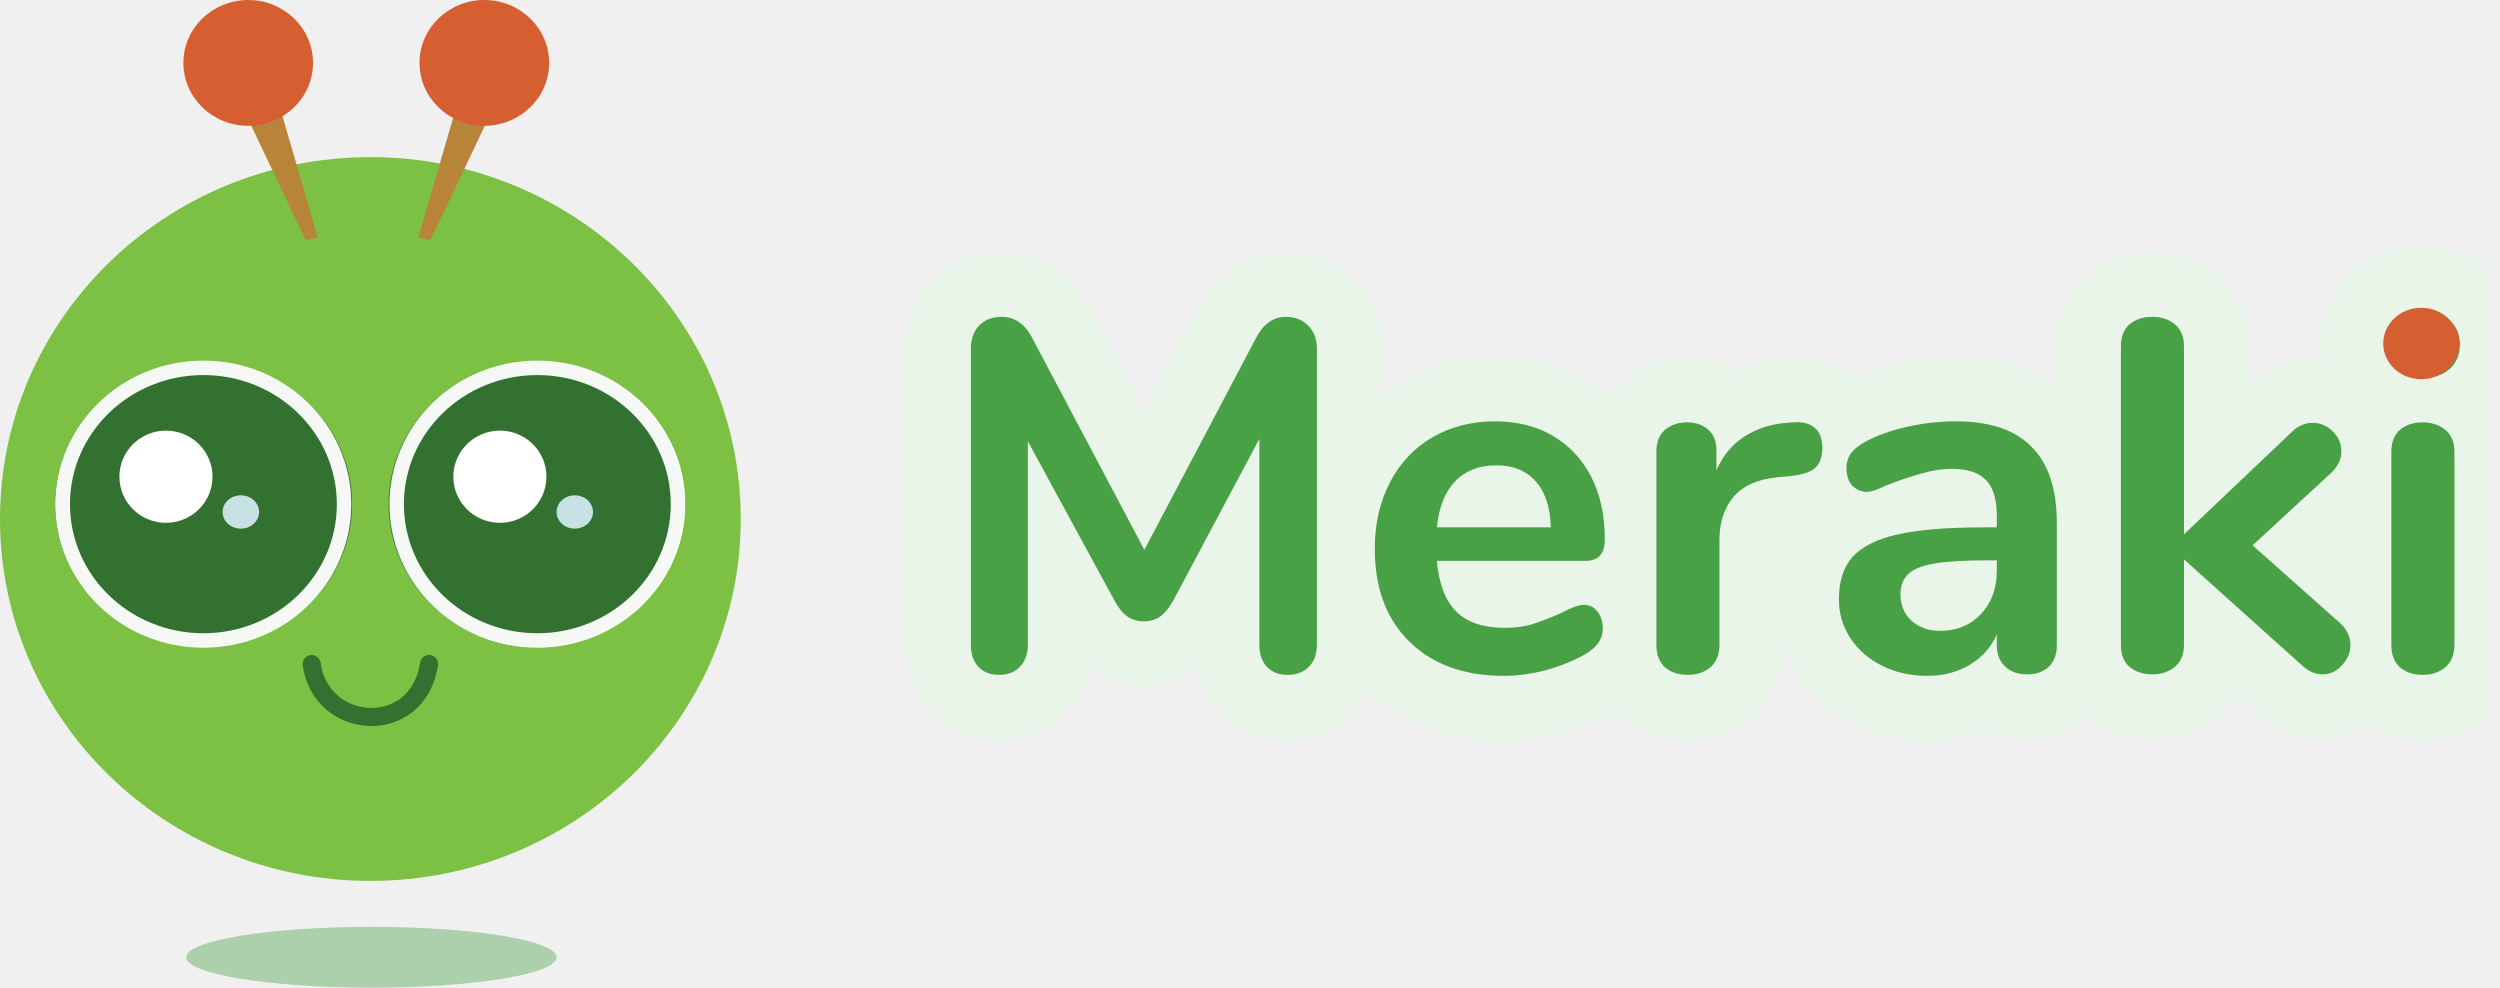
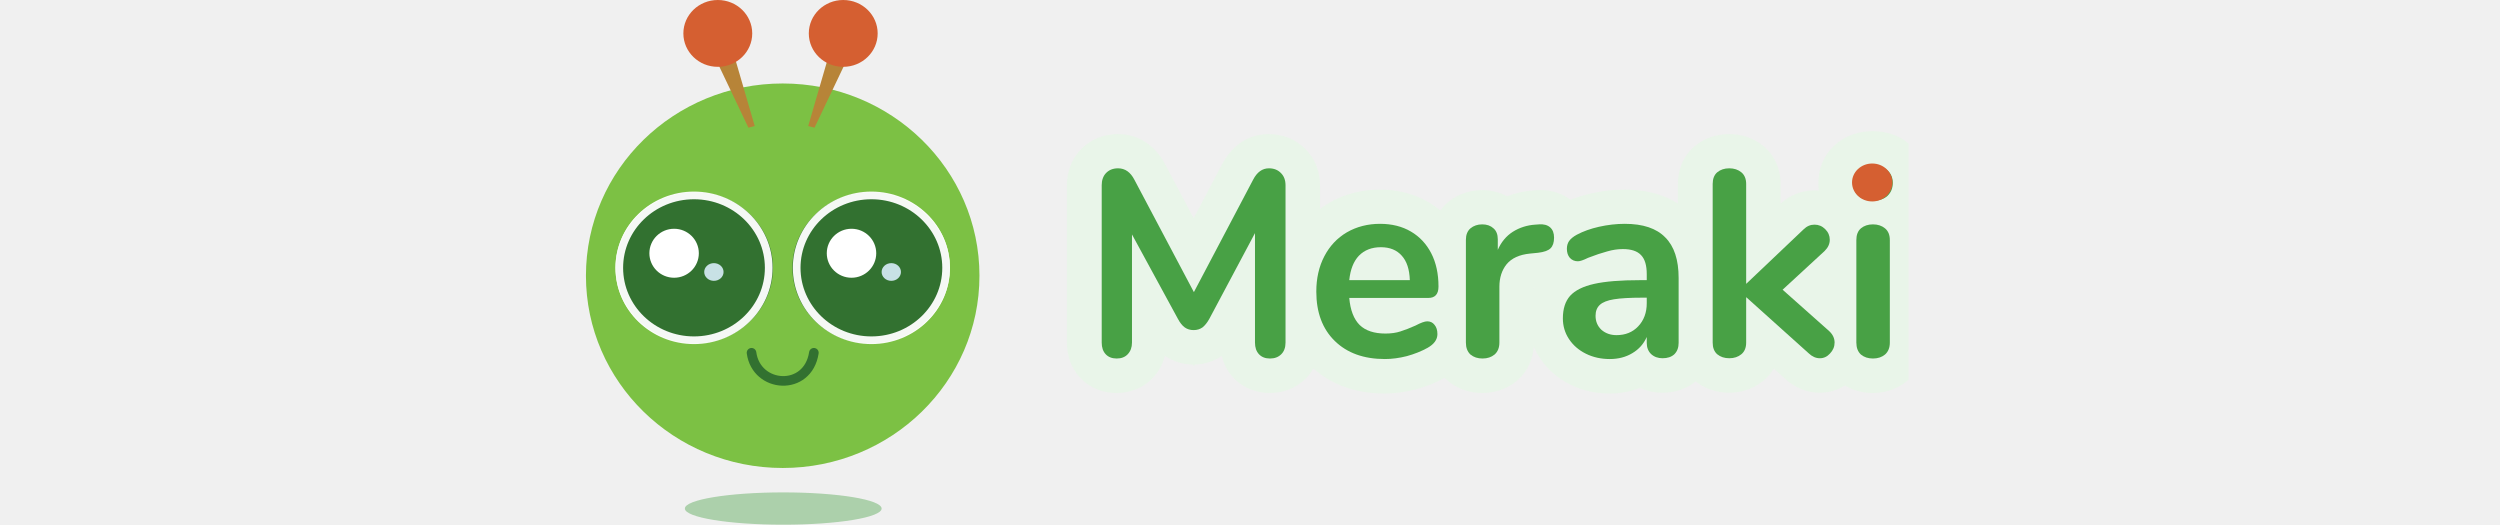
- <svg xmlns="http://www.w3.org/2000/svg" width="162" height="64" viewBox="0 0 162 64" fill="none">
+ <svg xmlns="http://www.w3.org/2000/svg" width="162" height="34" viewBox="0 0 162 64" fill="none">
  <g clip-path="url(#clip0_4034_64)">
    <path d="M24 57.083C37.255 57.083 48 46.584 48 33.632C48 20.681 37.255 10.182 24 10.182C10.745 10.182 0 20.681 0 33.632C0 46.584 10.745 57.083 24 57.083Z" fill="#7CC144" />
    <path d="M13.049 41.247C17.938 41.247 21.902 37.406 21.902 32.667C21.902 27.929 17.938 24.088 13.049 24.088C8.16 24.088 4.197 27.929 4.197 32.667C4.197 37.406 8.16 41.247 13.049 41.247Z" fill="white" stroke="white" stroke-width="1.171" />
    <path d="M13.246 41.883C18.534 41.883 22.82 37.757 22.82 32.668C22.82 27.579 18.534 23.453 13.246 23.453C7.959 23.453 3.672 27.579 3.672 32.668C3.672 37.757 7.959 41.883 13.246 41.883Z" fill="#327130" />
    <path d="M13.18 41.503C18.214 41.503 22.295 37.548 22.295 32.67C22.295 27.791 18.214 23.836 13.18 23.836C8.146 23.836 4.066 27.791 4.066 32.67C4.066 37.548 8.146 41.503 13.18 41.503Z" stroke="white" stroke-opacity="0.95" stroke-width="0.937" />
    <path d="M10.754 33.878C12.42 33.878 13.771 32.541 13.771 30.891C13.771 29.242 12.42 27.904 10.754 27.904C9.088 27.904 7.738 29.242 7.738 30.891C7.738 32.541 9.088 33.878 10.754 33.878Z" fill="white" />
    <path d="M15.607 34.257C16.259 34.257 16.787 33.773 16.787 33.176C16.787 32.579 16.259 32.096 15.607 32.096C14.955 32.096 14.426 32.579 14.426 33.176C14.426 33.773 14.955 34.257 15.607 34.257Z" fill="#C8E1E5" />
    <path d="M34.951 41.247C39.84 41.247 43.803 37.406 43.803 32.667C43.803 27.929 39.84 24.088 34.951 24.088C30.062 24.088 26.098 27.929 26.098 32.667C26.098 37.406 30.062 41.247 34.951 41.247Z" fill="white" stroke="white" stroke-width="1.171" />
    <path d="M34.754 41.883C40.041 41.883 44.328 37.757 44.328 32.668C44.328 27.579 40.041 23.453 34.754 23.453C29.467 23.453 25.18 27.579 25.18 32.668C25.18 37.757 29.467 41.883 34.754 41.883Z" fill="#327130" />
    <path d="M34.82 41.503C39.854 41.503 43.934 37.548 43.934 32.67C43.934 27.791 39.854 23.836 34.82 23.836C29.786 23.836 25.705 27.791 25.705 32.67C25.705 37.548 29.786 41.503 34.82 41.503Z" stroke="white" stroke-opacity="0.95" stroke-width="0.937" />
    <path d="M32.393 33.878C30.727 33.878 29.377 32.541 29.377 30.891C29.377 29.242 30.727 27.904 32.393 27.904C34.059 27.904 35.41 29.242 35.41 30.891C35.41 32.541 34.059 33.878 32.393 33.878Z" fill="white" />
    <path d="M37.246 34.257C36.594 34.257 36.066 33.773 36.066 33.176C36.066 32.579 36.594 32.096 37.246 32.096C37.898 32.096 38.426 32.579 38.426 33.176C38.426 33.773 37.898 34.257 37.246 34.257Z" fill="#C8E1E5" />
    <path d="M20.197 43.029C20.782 47.385 27.072 47.82 27.803 43.029" stroke="#327130" stroke-width="1.171" stroke-linecap="round" stroke-linejoin="round" />
    <path d="M36.066 62.031C36.066 63.119 30.693 64.001 24.066 64.001C17.438 64.001 12.066 63.119 12.066 62.031C12.066 60.943 17.438 60.06 24.066 60.06C30.693 60.06 36.066 60.943 36.066 62.031Z" fill="#48A145" fill-opacity="0.4" />
    <path d="M27.112 15.374L27.882 15.574L31.714 7.526L32.5 6.148L29.907 5.771L27.112 15.374Z" fill="#B78438" />
    <path d="M31.384 8.152C33.703 8.152 35.584 6.327 35.584 4.076C35.584 1.825 33.703 0 31.384 0C29.064 0 27.184 1.825 27.184 4.076C27.184 6.327 29.064 8.152 31.384 8.152Z" fill="#D55F31" />
    <path d="M20.588 15.374L19.818 15.574L15.986 7.526L15.2 6.148L17.793 5.771L20.588 15.374Z" fill="#B78438" />
    <path d="M16.084 8.152C18.403 8.152 20.284 6.327 20.284 4.076C20.284 1.825 18.403 0 16.084 0C13.764 0 11.884 1.825 11.884 4.076C11.884 6.327 13.764 8.152 16.084 8.152Z" fill="#D55F31" />
    <path fill-rule="evenodd" clip-rule="evenodd" d="M81.36 21.939C81.84 21.01 82.483 20.546 83.289 20.546C83.899 20.546 84.389 20.74 84.76 21.129C85.13 21.496 85.315 21.993 85.315 22.619V41.802C85.315 42.407 85.141 42.882 84.792 43.227C84.444 43.573 83.986 43.746 83.419 43.746C82.853 43.746 82.406 43.573 82.079 43.227C81.752 42.882 81.589 42.407 81.589 41.802V28.452L76.032 38.886C75.771 39.361 75.488 39.717 75.183 39.955C74.877 40.171 74.518 40.279 74.104 40.279C73.69 40.279 73.33 40.171 73.025 39.955C72.72 39.739 72.437 39.382 72.175 38.886L66.586 28.614V41.802C66.586 42.385 66.412 42.86 66.063 43.227C65.736 43.573 65.29 43.746 64.723 43.746C64.156 43.746 63.71 43.573 63.383 43.227C63.056 42.882 62.892 42.407 62.892 41.802V22.619C62.892 21.993 63.067 21.496 63.416 21.129C63.786 20.74 64.276 20.546 64.886 20.546C65.736 20.546 66.401 21.01 66.88 21.939L74.137 35.645L81.36 21.939ZM74.128 26.615L77.608 20.012C78.554 18.191 80.408 16.356 83.289 16.356C84.877 16.356 86.519 16.9 87.79 18.209C89.08 19.513 89.541 21.143 89.541 22.619V25.484C89.889 25.221 90.256 24.977 90.64 24.751L90.655 24.742L90.669 24.734C92.567 23.639 94.662 23.129 96.848 23.129C98.921 23.129 100.942 23.586 102.759 24.652C103.277 24.956 103.761 25.298 104.209 25.673C104.45 25.341 104.737 25.023 105.075 24.727L105.12 24.688L105.166 24.65C106.402 23.629 107.87 23.193 109.309 23.193C110.31 23.193 111.375 23.407 112.362 23.942C113.356 23.542 114.405 23.307 115.492 23.236L115.929 23.205C117.174 23.112 118.734 23.327 120.096 24.37C120.901 24.043 121.745 23.788 122.612 23.591L122.621 23.589L122.63 23.587C123.981 23.286 125.338 23.129 126.694 23.129C128.942 23.129 131.254 23.567 133.19 24.839V22.457C133.19 20.988 133.656 19.22 135.176 17.89L135.221 17.851L135.267 17.813C136.532 16.768 138.025 16.356 139.443 16.356C140.861 16.356 142.354 16.768 143.619 17.813C145.2 19.119 145.728 20.91 145.728 22.457V24.828C146.796 23.862 148.204 23.226 149.837 23.226C150.022 23.226 150.205 23.234 150.385 23.25C150.343 22.945 150.322 22.637 150.322 22.328C150.322 20.644 150.941 18.938 152.375 17.659C153.775 16.409 155.467 16 156.967 16C158.469 16 160.118 16.421 161.488 17.625C161.536 17.666 161.583 17.708 161.63 17.751C162.843 16.767 164.291 16.356 165.691 16.356C167.21 16.356 168.894 16.832 170.216 18.166C171.534 19.449 172.042 21.088 172.042 22.619V35.928H176.17C176.167 35.812 176.166 35.697 176.166 35.581C176.166 33.391 176.612 31.277 177.619 29.346C178.621 27.426 180.078 25.859 181.964 24.751L181.978 24.742L181.993 24.734C183.891 23.639 185.986 23.129 188.171 23.129C190.245 23.129 192.266 23.586 194.083 24.652C194.811 25.08 195.471 25.581 196.06 26.147C196.593 25.633 197.169 25.255 197.681 24.976L197.691 24.97L197.702 24.965C198.87 24.336 200.151 23.894 201.487 23.591L201.496 23.589L201.505 23.587C202.856 23.286 204.213 23.129 205.569 23.129C208.262 23.129 211.047 23.758 213.168 25.696C213.413 25.355 213.705 25.03 214.051 24.727L214.096 24.688L214.141 24.65C215.377 23.629 216.845 23.193 218.285 23.193C219.285 23.193 220.351 23.407 221.337 23.942C222.331 23.542 223.381 23.307 224.467 23.236C224.472 23.235 224.477 23.235 224.482 23.235L224.89 23.206C224.895 23.205 224.9 23.205 224.904 23.205C225.858 23.134 226.997 23.244 228.09 23.767C229.011 23.352 229.975 23.193 230.863 23.193C231.866 23.193 232.908 23.413 233.864 23.929C235.211 23.378 236.637 23.129 238.087 23.129C240.8 23.129 243.587 23.917 245.573 26.206C247.441 28.36 248 31.158 248 33.831V41.802C248 43.296 247.512 44.948 246.161 46.235C244.82 47.535 243.154 47.935 241.748 47.935C240.313 47.935 238.681 47.522 237.348 46.278C236.911 45.87 236.562 45.425 236.289 44.959C236.016 45.425 235.667 45.87 235.23 46.278C233.897 47.522 232.265 47.935 230.83 47.935C229.395 47.935 227.764 47.522 226.43 46.278L226.384 46.235L226.339 46.19C225.143 45.005 224.669 43.547 224.59 42.216C224.502 43.659 223.944 45.203 222.596 46.391L222.546 46.435L222.494 46.478C221.228 47.524 219.736 47.935 218.318 47.935C216.927 47.935 215.464 47.539 214.214 46.538C212.943 47.574 211.454 47.903 210.177 47.903C209.25 47.903 208.309 47.716 207.433 47.303C206.249 47.786 204.997 48 203.738 48C202.078 48 200.452 47.66 198.939 46.91C198.193 46.54 197.502 46.086 196.88 45.548C196.602 45.756 196.319 45.938 196.043 46.093L196.031 46.1L196.018 46.107C194.946 46.701 193.79 47.154 192.576 47.489L192.532 47.502L192.487 47.513C191.254 47.826 190.008 48 188.76 48C186.13 48 183.636 47.407 181.505 46.043C181.43 46.117 181.351 46.19 181.269 46.262C179.864 47.493 178.186 47.741 177.001 47.741H165.593C164.264 47.741 162.702 47.383 161.404 46.246C161.352 46.295 161.299 46.343 161.245 46.391L161.195 46.435L161.143 46.478C159.878 47.524 158.385 47.935 156.967 47.935C155.83 47.935 154.646 47.671 153.569 47.028C152.69 47.575 151.648 47.903 150.491 47.903C148.754 47.903 147.324 47.169 146.287 46.211L144.895 44.961C144.579 45.493 144.161 45.998 143.619 46.446C142.354 47.491 140.861 47.903 139.443 47.903C138.059 47.903 136.605 47.511 135.36 46.521C134.083 47.57 132.586 47.903 131.303 47.903C130.375 47.903 129.434 47.716 128.558 47.303C127.374 47.786 126.122 48 124.863 48C123.203 48 121.577 47.66 120.064 46.91C118.573 46.171 117.302 45.096 116.364 43.681C116.066 43.233 115.815 42.767 115.61 42.286C115.508 43.709 114.946 45.223 113.62 46.391L113.57 46.435L113.518 46.478C112.253 47.524 110.76 47.935 109.342 47.935C107.924 47.935 106.431 47.524 105.166 46.478L105.068 46.397L104.975 46.31C104.894 46.235 104.816 46.158 104.741 46.081C104.734 46.085 104.727 46.089 104.719 46.093L104.707 46.1L104.695 46.107C103.623 46.701 102.466 47.154 101.252 47.489L101.208 47.502L101.164 47.513C99.931 47.826 98.684 48 97.436 48C94.186 48 91.142 47.094 88.737 44.946C88.489 45.381 88.174 45.8 87.781 46.19C86.52 47.44 84.926 47.935 83.419 47.935C81.92 47.935 80.27 47.439 78.996 46.093C78.22 45.272 77.777 44.339 77.554 43.423C76.525 44.125 75.376 44.44 74.255 44.466L74.145 44.676L74.035 44.468C72.876 44.456 71.682 44.135 70.619 43.399C70.382 44.35 69.914 45.282 69.146 46.093C69.146 46.093 69.145 46.093 69.145 46.094C67.871 47.44 66.222 47.935 64.723 47.935C63.224 47.935 61.573 47.439 60.3 46.093C59.052 44.773 58.667 43.165 58.667 41.802V22.619C58.667 21.197 59.084 19.579 60.338 18.258L60.341 18.255L60.343 18.253C61.62 16.912 63.281 16.356 64.886 16.356C67.718 16.356 69.631 18.087 70.63 20.008L74.128 26.615ZM103.098 42.142C103.235 42.034 103.353 41.92 103.452 41.802C103.712 41.491 103.843 41.145 103.843 40.765C103.843 40.654 103.836 40.549 103.823 40.449C103.78 40.119 103.667 39.846 103.483 39.631C103.372 39.487 103.241 39.381 103.09 39.31C102.981 39.26 102.861 39.228 102.731 39.216C102.689 39.212 102.645 39.21 102.6 39.21C102.295 39.21 101.816 39.382 101.162 39.728C101.145 39.736 101.128 39.743 101.112 39.751C101.105 39.754 101.099 39.756 101.093 39.759C100.574 39.989 100.094 40.181 99.653 40.334C99.546 40.371 99.441 40.406 99.338 40.439C99.336 40.44 99.334 40.44 99.332 40.441C99.312 40.447 99.293 40.454 99.273 40.46C99.17 40.492 99.063 40.522 98.953 40.547C98.521 40.649 98.037 40.7 97.501 40.7C97.48 40.7 97.458 40.7 97.436 40.7C96.935 40.696 96.478 40.645 96.065 40.547C95.374 40.384 94.807 40.089 94.364 39.663C94.181 39.482 94.017 39.276 93.872 39.044C93.745 38.841 93.632 38.618 93.535 38.376C93.306 37.81 93.157 37.137 93.089 36.358H102.731C102.861 36.358 102.98 36.347 103.09 36.324C103.62 36.214 103.911 35.836 103.964 35.19C103.97 35.118 103.973 35.043 103.973 34.965C103.973 34.66 103.962 34.364 103.939 34.075C103.847 32.889 103.564 31.835 103.091 30.915C103.09 30.914 103.09 30.913 103.09 30.912C102.749 30.249 102.327 29.674 101.826 29.185C101.814 29.173 101.802 29.162 101.791 29.151C101.436 28.81 101.041 28.512 100.607 28.258C99.563 27.645 98.343 27.332 96.946 27.318C96.913 27.318 96.88 27.318 96.848 27.318C95.344 27.318 93.993 27.663 92.795 28.355C92.486 28.536 92.195 28.736 91.923 28.956C91.909 28.968 91.895 28.979 91.881 28.99C91.133 29.603 90.522 30.363 90.049 31.271C89.898 31.561 89.764 31.86 89.648 32.169C89.611 32.269 89.575 32.369 89.541 32.471C89.4 32.897 89.29 33.341 89.212 33.803C89.116 34.369 89.068 34.961 89.068 35.581C89.068 35.966 89.086 36.339 89.12 36.7C89.176 37.292 89.279 37.851 89.428 38.376C89.463 38.5 89.501 38.622 89.541 38.742C89.914 39.856 90.509 40.811 91.324 41.607C91.506 41.786 91.697 41.953 91.895 42.11C91.909 42.121 91.923 42.132 91.938 42.143C93.366 43.255 95.199 43.811 97.436 43.811C97.458 43.811 97.48 43.811 97.501 43.811C98.332 43.805 99.203 43.686 100.116 43.454C100.174 43.438 100.232 43.422 100.289 43.406C100.301 43.402 100.313 43.398 100.325 43.395C100.647 43.3 100.957 43.197 101.255 43.084C101.676 42.925 102.074 42.746 102.448 42.55C102.499 42.523 102.55 42.496 102.6 42.468C102.61 42.463 102.619 42.458 102.628 42.453C102.63 42.452 102.631 42.451 102.633 42.45C102.807 42.352 102.962 42.249 103.098 42.142ZM93.612 32.169C93.497 32.408 93.4 32.668 93.319 32.948C93.211 33.325 93.134 33.738 93.089 34.187H100.476C100.466 33.89 100.442 33.609 100.403 33.345C100.352 32.997 100.276 32.678 100.175 32.387C100.15 32.312 100.122 32.24 100.093 32.169C99.939 31.796 99.74 31.475 99.495 31.206C99.367 31.061 99.228 30.931 99.079 30.816C98.517 30.385 97.806 30.169 96.946 30.169C96.913 30.169 96.88 30.169 96.848 30.17C95.86 30.189 95.049 30.486 94.414 31.063C94.407 31.069 94.401 31.075 94.394 31.081C94.351 31.121 94.308 31.163 94.266 31.206C94.007 31.48 93.789 31.801 93.612 32.169ZM107.315 41.802C107.315 42.273 107.42 42.665 107.63 42.977C107.699 43.08 107.779 43.174 107.871 43.26C108.263 43.584 108.754 43.746 109.342 43.746C109.93 43.746 110.421 43.584 110.813 43.26C111.205 42.914 111.401 42.428 111.401 41.802V34.997C111.401 34.558 111.448 34.149 111.541 33.768C111.682 33.193 111.93 32.685 112.284 32.243C112.453 32.039 112.649 31.858 112.871 31.701C113.021 31.594 113.182 31.499 113.356 31.414C113.759 31.216 114.226 31.076 114.758 30.994C114.772 30.992 114.786 30.989 114.801 30.987C114.832 30.983 114.863 30.978 114.895 30.974C114.971 30.964 115.049 30.955 115.127 30.947L116.108 30.85C116.241 30.834 116.366 30.816 116.485 30.794C116.491 30.793 116.497 30.791 116.503 30.79C116.982 30.7 117.339 30.558 117.573 30.364C117.598 30.343 117.622 30.321 117.644 30.299C117.928 30.018 118.069 29.586 118.069 29.003C118.069 28.634 117.999 28.325 117.858 28.077C117.84 28.046 117.821 28.016 117.801 27.987C117.738 27.895 117.664 27.812 117.579 27.739C117.417 27.6 117.226 27.501 117.006 27.441C116.952 27.427 116.897 27.415 116.84 27.405C116.657 27.373 116.457 27.366 116.239 27.383L115.781 27.415C115.775 27.415 115.768 27.416 115.762 27.416C115.742 27.418 115.721 27.419 115.701 27.421C115.532 27.434 115.366 27.453 115.202 27.479C115.088 27.497 114.976 27.518 114.864 27.543C114.838 27.549 114.812 27.554 114.786 27.561C114.784 27.561 114.782 27.561 114.78 27.562C114.638 27.595 114.497 27.634 114.359 27.677C113.895 27.824 113.454 28.028 113.036 28.29C112.644 28.541 112.299 28.844 112 29.197C111.833 29.395 111.68 29.609 111.541 29.839C111.418 30.044 111.306 30.262 111.205 30.493V29.197C111.205 28.703 111.08 28.309 110.829 28.017C110.784 27.964 110.735 27.915 110.682 27.869C110.334 27.545 109.876 27.383 109.309 27.383C108.743 27.383 108.263 27.545 107.871 27.869C107.821 27.913 107.774 27.959 107.731 28.008C107.555 28.206 107.436 28.447 107.371 28.729C107.363 28.766 107.355 28.804 107.349 28.843C107.33 28.955 107.319 29.073 107.316 29.197C107.316 29.219 107.315 29.24 107.315 29.262V41.802ZM115.627 35.108L115.695 35.101C115.672 35.151 115.649 35.201 115.627 35.252V35.108ZM133.089 42.727C133.142 42.609 133.183 42.483 133.212 42.349C133.247 42.189 133.264 42.018 133.264 41.834V33.928C133.264 33.763 133.261 33.601 133.255 33.442C133.244 33.147 133.222 32.863 133.19 32.59C133.172 32.435 133.151 32.284 133.126 32.137C132.902 30.793 132.403 29.737 131.629 28.97C131.545 28.883 131.456 28.799 131.364 28.718C131.344 28.701 131.324 28.683 131.303 28.666C130.238 27.767 128.702 27.318 126.694 27.318C126.618 27.318 126.541 27.319 126.465 27.32C125.566 27.335 124.649 27.442 123.717 27.639C123.684 27.646 123.652 27.653 123.62 27.66C123.599 27.665 123.577 27.669 123.556 27.674C123.111 27.775 122.692 27.892 122.299 28.024C122.274 28.032 122.25 28.041 122.226 28.049C121.808 28.192 121.42 28.354 121.061 28.533C121.032 28.548 121.003 28.563 120.974 28.578C120.93 28.6 120.886 28.623 120.843 28.646C120.83 28.653 120.817 28.66 120.805 28.668C120.612 28.775 120.443 28.887 120.299 29.003C120.132 29.137 119.997 29.278 119.895 29.424C119.721 29.683 119.634 29.996 119.634 30.364C119.634 30.709 119.703 31.004 119.842 31.249C119.885 31.326 119.936 31.398 119.993 31.465C120.255 31.746 120.582 31.887 120.974 31.887C121.155 31.887 121.41 31.819 121.737 31.684C121.883 31.625 122.042 31.552 122.216 31.465C122.225 31.462 122.233 31.459 122.242 31.455C122.281 31.44 122.319 31.426 122.357 31.411C122.362 31.409 122.368 31.407 122.373 31.405C122.462 31.371 122.55 31.338 122.637 31.306C122.659 31.297 122.682 31.289 122.704 31.281C123.091 31.138 123.452 31.013 123.789 30.906C123.95 30.855 124.106 30.808 124.256 30.765C124.26 30.764 124.265 30.762 124.27 30.761C124.361 30.735 124.45 30.711 124.537 30.688C125.19 30.493 125.833 30.396 126.465 30.396C126.543 30.396 126.619 30.398 126.694 30.4C127.512 30.432 128.133 30.636 128.557 31.013C128.603 31.054 128.646 31.096 128.688 31.141C128.791 31.249 128.883 31.372 128.964 31.509C128.976 31.531 128.989 31.553 129.001 31.576C129.09 31.742 129.164 31.929 129.221 32.137C129.323 32.507 129.374 32.942 129.374 33.442V34.187H128.557C127.809 34.187 127.112 34.202 126.465 34.232C126.271 34.241 126.082 34.252 125.897 34.263C125.805 34.269 125.714 34.275 125.624 34.282C125.584 34.285 125.545 34.288 125.506 34.291C125.343 34.303 125.184 34.317 125.028 34.331C124.566 34.375 124.137 34.429 123.743 34.493C123.636 34.51 123.531 34.528 123.429 34.547C123.269 34.577 123.115 34.608 122.968 34.641C122.468 34.753 122.02 34.889 121.621 35.051C121.388 35.146 121.172 35.25 120.974 35.362C120.635 35.553 120.347 35.77 120.109 36.011C120.081 36.04 120.053 36.069 120.026 36.099C119.493 36.705 119.202 37.515 119.151 38.529C119.146 38.635 119.143 38.743 119.143 38.853C119.143 39.782 119.394 40.624 119.895 41.381C120.277 41.957 120.767 42.44 121.365 42.828C121.412 42.858 121.459 42.888 121.507 42.917C121.651 43.004 121.8 43.086 121.954 43.163C122.826 43.595 123.796 43.811 124.863 43.811C125.063 43.811 125.259 43.802 125.449 43.785C125.527 43.778 125.604 43.769 125.681 43.759C126.393 43.666 127.036 43.445 127.609 43.098C128.172 42.766 128.629 42.345 128.979 41.834C128.999 41.805 129.019 41.776 129.038 41.746C129.039 41.744 129.04 41.743 129.041 41.741C129.167 41.547 129.278 41.34 129.374 41.121V41.834C129.374 42.396 129.548 42.849 129.897 43.195C130.061 43.348 130.244 43.467 130.447 43.553C130.701 43.66 130.987 43.714 131.303 43.714C131.913 43.714 132.392 43.552 132.741 43.227C132.888 43.082 133.004 42.915 133.089 42.727ZM129.038 38.756C129.091 38.633 129.138 38.507 129.179 38.376C129.309 37.958 129.374 37.501 129.374 37.006V36.326H128.786C128.709 36.326 128.632 36.326 128.557 36.326C127.207 36.333 126.15 36.397 125.386 36.52C125.305 36.533 125.225 36.547 125.148 36.563C124.465 36.697 123.967 36.91 123.654 37.201C123.625 37.228 123.597 37.256 123.57 37.285C123.277 37.6 123.131 38.015 123.131 38.529C123.131 38.618 123.135 38.705 123.143 38.79C123.145 38.811 123.147 38.832 123.15 38.853C123.152 38.869 123.154 38.885 123.156 38.901C123.156 38.905 123.157 38.908 123.157 38.912C123.159 38.926 123.161 38.94 123.163 38.953C123.178 39.043 123.197 39.13 123.22 39.215C123.294 39.48 123.413 39.723 123.578 39.943C123.658 40.049 123.749 40.151 123.85 40.246C124.149 40.504 124.487 40.685 124.863 40.789C125.118 40.859 125.39 40.895 125.681 40.895C125.87 40.895 126.054 40.884 126.231 40.862C126.242 40.861 126.254 40.859 126.265 40.858C126.658 40.806 127.02 40.702 127.35 40.543C127.454 40.493 127.555 40.438 127.653 40.378C127.83 40.268 127.998 40.141 128.155 39.996C128.214 39.942 128.272 39.885 128.328 39.825C128.502 39.642 128.655 39.445 128.786 39.236C128.881 39.083 128.966 38.923 129.038 38.756ZM137.416 41.802C137.416 41.813 137.416 41.824 137.416 41.834C137.418 42.018 137.436 42.188 137.47 42.345C137.55 42.711 137.717 43.005 137.972 43.227C138.081 43.318 138.198 43.396 138.323 43.461C138.645 43.629 139.019 43.714 139.443 43.714C140.031 43.714 140.521 43.552 140.914 43.227C141.283 42.923 141.478 42.484 141.5 41.912C141.501 41.876 141.502 41.839 141.502 41.802V36.261L149.151 43.13C149.155 43.134 149.159 43.138 149.163 43.142C149.573 43.523 150.016 43.714 150.491 43.714C150.658 43.714 150.817 43.69 150.969 43.643C151.251 43.554 151.506 43.383 151.733 43.13C152.103 42.742 152.288 42.299 152.288 41.802C152.288 41.308 152.091 40.863 151.695 40.467C151.676 40.448 151.657 40.429 151.637 40.41C151.636 40.41 151.635 40.409 151.635 40.408L145.947 35.354L151.079 30.623C151.09 30.612 151.101 30.601 151.112 30.59C151.495 30.197 151.691 29.765 151.7 29.294C151.7 29.284 151.7 29.273 151.7 29.262C151.7 28.765 151.515 28.333 151.144 27.966C151.063 27.886 150.979 27.814 150.892 27.751C150.58 27.527 150.229 27.415 149.837 27.415C149.363 27.415 148.937 27.589 148.56 27.938C148.539 27.957 148.518 27.977 148.497 27.998L141.502 34.641V22.457C141.502 21.831 141.306 21.356 140.914 21.032C140.521 20.708 140.031 20.546 139.443 20.546C138.854 20.546 138.364 20.708 137.972 21.032C137.601 21.356 137.416 21.831 137.416 22.457V41.802ZM155.083 28.458C154.991 28.69 154.944 28.958 154.941 29.262C154.94 29.273 154.94 29.284 154.94 29.294V41.802C154.94 42.428 155.126 42.914 155.496 43.26C155.71 43.437 155.953 43.565 156.226 43.646C156.453 43.712 156.7 43.746 156.967 43.746C157.555 43.746 158.046 43.584 158.438 43.26C158.83 42.914 159.026 42.428 159.026 41.802V29.294C159.026 28.974 158.975 28.694 158.873 28.453C158.775 28.222 158.63 28.027 158.438 27.869C158.046 27.545 157.555 27.383 156.967 27.383C156.486 27.383 156.071 27.491 155.722 27.707C155.643 27.755 155.568 27.809 155.496 27.869C155.313 28.028 155.176 28.225 155.083 28.458ZM177.015 44.306C177.015 44.306 177.01 44.306 177.001 44.306C177.01 44.306 177.015 44.306 177.015 44.306ZM163.599 41.607C163.599 42.212 163.774 42.688 164.122 43.033C164.471 43.379 164.961 43.552 165.593 43.552H177.001C177.631 43.552 178.11 43.419 178.436 43.152C178.787 42.866 178.962 42.427 178.962 41.834C178.962 40.689 178.308 40.117 177.001 40.117H167.816V22.619C167.816 21.993 167.62 21.496 167.227 21.129C166.857 20.74 166.345 20.546 165.691 20.546C165.059 20.546 164.547 20.74 164.155 21.129C163.84 21.441 163.659 21.848 163.612 22.348C163.603 22.435 163.599 22.526 163.599 22.619V41.607ZM177.015 39.362C177.015 39.362 177.01 39.362 177.001 39.362C177.01 39.362 177.015 39.362 177.015 39.362ZM159.373 22.588C159.382 22.504 159.386 22.417 159.386 22.328C159.386 22.295 159.385 22.263 159.384 22.231C159.362 21.628 159.134 21.142 158.699 20.773C158.264 20.384 157.686 20.189 156.967 20.189C156.226 20.189 155.638 20.384 155.202 20.773C154.766 21.161 154.548 21.68 154.548 22.328C154.548 22.782 154.655 23.177 154.869 23.515C154.96 23.659 155.071 23.793 155.202 23.916C155.638 24.304 156.226 24.499 156.967 24.499C157.708 24.499 158.296 24.304 158.732 23.916C158.863 23.793 158.974 23.659 159.065 23.515C159.237 23.243 159.34 22.935 159.373 22.588ZM192.578 43.084C193 42.925 193.398 42.746 193.772 42.55C193.823 42.523 193.874 42.496 193.924 42.468C193.933 42.463 193.943 42.458 193.952 42.453C193.954 42.452 193.955 42.451 193.957 42.45C194.131 42.352 194.287 42.248 194.424 42.14C194.919 41.748 195.166 41.29 195.166 40.765C195.166 40.654 195.16 40.549 195.147 40.449C195.104 40.119 194.991 39.846 194.807 39.631C194.615 39.384 194.365 39.245 194.055 39.216C194.012 39.212 193.969 39.21 193.924 39.21C193.885 39.21 193.844 39.212 193.799 39.218C193.494 39.256 193.057 39.426 192.486 39.728C192.469 39.736 192.452 39.743 192.435 39.751C192.429 39.754 192.423 39.756 192.416 39.759C191.897 39.989 191.418 40.181 190.977 40.334C190.87 40.371 190.765 40.406 190.662 40.439C190.66 40.44 190.658 40.44 190.656 40.441C190.636 40.447 190.617 40.454 190.597 40.46C190.494 40.492 190.387 40.522 190.277 40.547C189.844 40.649 189.36 40.7 188.825 40.7C188.803 40.7 188.781 40.7 188.76 40.7C188.259 40.696 187.802 40.645 187.389 40.547C186.698 40.384 186.13 40.089 185.687 39.663C185.504 39.482 185.341 39.276 185.196 39.044C185.069 38.841 184.956 38.618 184.858 38.376C184.629 37.81 184.481 37.137 184.412 36.358H194.055C194.074 36.358 194.093 36.358 194.112 36.357C194.834 36.338 195.226 35.949 195.288 35.19C195.294 35.118 195.297 35.043 195.297 34.965C195.297 34.66 195.286 34.364 195.263 34.075C195.259 34.027 195.255 33.979 195.251 33.931C195.241 33.821 195.229 33.711 195.215 33.602C195.091 32.607 194.824 31.711 194.414 30.915C194.374 30.836 194.333 30.759 194.29 30.683C193.973 30.116 193.592 29.616 193.149 29.185C193.138 29.173 193.126 29.162 193.114 29.151C192.759 28.81 192.365 28.512 191.93 28.258C190.887 27.645 189.667 27.332 188.269 27.318C188.237 27.318 188.204 27.318 188.171 27.318C186.668 27.318 185.317 27.663 184.118 28.355C183.81 28.536 183.519 28.736 183.247 28.956C183.233 28.968 183.219 28.979 183.205 28.99C182.457 29.603 181.846 30.363 181.373 31.271C181.222 31.561 181.088 31.86 180.972 32.169C180.777 32.686 180.632 33.231 180.535 33.803C180.44 34.369 180.392 34.961 180.392 35.581C180.392 35.966 180.409 36.339 180.444 36.7C180.447 36.738 180.451 36.776 180.455 36.813C180.513 37.363 180.612 37.884 180.752 38.376C181.113 39.648 181.744 40.725 182.647 41.607C182.727 41.685 182.808 41.761 182.89 41.834C182.986 41.919 183.084 42.002 183.183 42.082C183.195 42.091 183.207 42.101 183.219 42.11C183.233 42.121 183.247 42.132 183.261 42.143C184.69 43.255 186.523 43.811 188.76 43.811C188.782 43.811 188.803 43.811 188.825 43.811C189.655 43.805 190.527 43.686 191.44 43.454C191.498 43.438 191.555 43.422 191.613 43.406C191.625 43.402 191.637 43.398 191.649 43.395C191.971 43.3 192.28 43.197 192.578 43.084ZM184.936 32.169C184.821 32.408 184.723 32.668 184.643 32.948C184.535 33.325 184.458 33.738 184.412 34.187H191.8C191.79 33.89 191.765 33.609 191.727 33.345C191.676 32.997 191.6 32.678 191.499 32.387C191.473 32.312 191.446 32.24 191.417 32.169C191.263 31.796 191.064 31.475 190.819 31.206C190.691 31.061 190.552 30.931 190.403 30.816C189.841 30.385 189.13 30.169 188.269 30.169C188.237 30.169 188.204 30.169 188.171 30.17C187.184 30.189 186.373 30.486 185.737 31.063C185.731 31.069 185.725 31.075 185.718 31.081C185.674 31.121 185.631 31.163 185.589 31.206C185.33 31.48 185.113 31.801 184.936 32.169ZM198.717 31.249C198.76 31.326 198.811 31.398 198.868 31.465C198.958 31.562 199.057 31.643 199.163 31.706C199.364 31.826 199.592 31.887 199.849 31.887C200.11 31.887 200.524 31.746 201.091 31.465C201.099 31.462 201.108 31.459 201.117 31.455C201.155 31.44 201.194 31.426 201.232 31.411C201.237 31.409 201.243 31.407 201.248 31.405C201.337 31.371 201.425 31.338 201.512 31.306C201.534 31.297 201.557 31.289 201.579 31.281C201.965 31.138 202.327 31.013 202.664 30.906C202.825 30.855 202.981 30.808 203.131 30.765C203.135 30.764 203.14 30.762 203.144 30.761C203.236 30.735 203.325 30.711 203.411 30.688C204.065 30.493 204.708 30.396 205.34 30.396C205.418 30.396 205.494 30.398 205.569 30.4C206.387 30.432 207.008 30.636 207.432 31.013C207.478 31.054 207.521 31.096 207.563 31.141C207.666 31.249 207.758 31.372 207.838 31.509C207.851 31.531 207.864 31.553 207.876 31.576C207.965 31.742 208.038 31.929 208.096 32.137C208.198 32.507 208.249 32.942 208.249 33.442V34.187H207.432C206.684 34.187 205.986 34.202 205.34 34.232C205.146 34.241 204.957 34.252 204.772 34.263C204.68 34.269 204.589 34.275 204.499 34.282C204.459 34.285 204.42 34.288 204.381 34.291C204.218 34.303 204.058 34.317 203.903 34.331C203.441 34.375 203.012 34.429 202.618 34.493C202.511 34.51 202.406 34.528 202.304 34.547C202.144 34.577 201.99 34.608 201.842 34.641C201.343 34.753 200.894 34.889 200.496 35.051C200.263 35.146 200.047 35.25 199.849 35.362C199.724 35.432 199.606 35.506 199.495 35.583C199.304 35.716 199.134 35.858 198.984 36.011C198.956 36.04 198.928 36.069 198.901 36.099C198.623 36.415 198.41 36.787 198.264 37.214C198.129 37.606 198.05 38.044 198.026 38.529C198.021 38.635 198.018 38.743 198.018 38.853C198.018 38.879 198.018 38.904 198.019 38.929C198.028 39.584 198.164 40.197 198.426 40.765C198.523 40.976 198.638 41.181 198.77 41.381C198.918 41.603 199.081 41.812 199.261 42.007C199.547 42.316 199.873 42.589 200.24 42.828C200.287 42.858 200.334 42.888 200.382 42.917C200.525 43.004 200.674 43.086 200.829 43.163C201.701 43.595 202.67 43.811 203.738 43.811C203.938 43.811 204.134 43.802 204.324 43.785C204.402 43.778 204.479 43.769 204.555 43.759C205.268 43.666 205.911 43.445 206.484 43.098C207.047 42.766 207.503 42.345 207.854 41.834C207.874 41.805 207.893 41.776 207.913 41.746C207.914 41.744 207.915 41.743 207.916 41.741C208.042 41.547 208.153 41.34 208.249 41.121V41.834C208.249 42.396 208.423 42.849 208.772 43.195C208.936 43.348 209.119 43.467 209.321 43.553C209.576 43.66 209.862 43.714 210.177 43.714C210.788 43.714 211.267 43.552 211.616 43.227C211.763 43.082 211.879 42.915 211.964 42.727C212.017 42.609 212.058 42.484 212.087 42.35C212.121 42.19 212.139 42.018 212.139 41.834V33.928C212.139 33.763 212.136 33.601 212.13 33.442C212.118 33.147 212.097 32.863 212.065 32.59C212.047 32.435 212.026 32.284 212.001 32.137C211.777 30.793 211.278 29.737 210.504 28.97C210.42 28.883 210.331 28.799 210.239 28.718C210.219 28.701 210.199 28.683 210.178 28.666C209.113 27.767 207.576 27.318 205.569 27.318C205.493 27.318 205.416 27.319 205.34 27.32C204.44 27.335 203.524 27.442 202.591 27.639C202.559 27.646 202.527 27.653 202.495 27.66C202.474 27.665 202.452 27.669 202.431 27.674C201.986 27.775 201.567 27.892 201.174 28.024C200.729 28.174 200.316 28.343 199.936 28.533C199.907 28.548 199.878 28.563 199.849 28.578C199.805 28.6 199.761 28.623 199.718 28.646C199.705 28.653 199.692 28.66 199.679 28.668C199.263 28.899 198.96 29.151 198.77 29.424C198.681 29.555 198.615 29.701 198.572 29.86C198.53 30.015 198.508 30.183 198.508 30.364C198.508 30.709 198.578 31.004 198.717 31.249ZM216.291 41.802C216.291 41.813 216.291 41.824 216.291 41.834C216.293 42.017 216.311 42.188 216.345 42.347C216.425 42.718 216.592 43.022 216.847 43.26C217.239 43.584 217.729 43.746 218.318 43.746C218.906 43.746 219.396 43.584 219.788 43.26C220.181 42.914 220.377 42.428 220.377 41.802V34.997C220.377 34.558 220.424 34.148 220.517 33.768C220.658 33.193 220.905 32.685 221.259 32.243C221.429 32.039 221.625 31.858 221.847 31.701C221.996 31.594 222.158 31.499 222.331 31.414C222.735 31.216 223.202 31.076 223.734 30.994C223.748 30.992 223.762 30.99 223.776 30.988C223.807 30.983 223.839 30.978 223.871 30.974C223.947 30.964 224.024 30.955 224.103 30.947L225.084 30.85C225.217 30.834 225.342 30.816 225.46 30.794C225.466 30.793 225.473 30.791 225.479 30.79C226.01 30.691 226.39 30.527 226.62 30.299C226.859 30.061 226.998 29.716 227.035 29.262C227.041 29.179 227.045 29.093 227.045 29.003C227.045 28.441 226.881 28.02 226.555 27.739C226.228 27.458 225.781 27.339 225.214 27.383L224.757 27.415C224.75 27.415 224.744 27.416 224.737 27.416C224.717 27.418 224.697 27.419 224.677 27.421C224.508 27.434 224.342 27.453 224.178 27.479C224.064 27.497 223.951 27.518 223.84 27.543C223.814 27.549 223.788 27.554 223.761 27.561C223.76 27.561 223.758 27.561 223.756 27.562C223.613 27.595 223.473 27.634 223.334 27.677C222.871 27.824 222.43 28.028 222.011 28.29C221.62 28.541 221.275 28.844 220.976 29.197C220.808 29.395 220.655 29.609 220.517 29.839C220.393 30.044 220.281 30.262 220.181 30.493V29.197C220.181 28.703 220.055 28.309 219.805 28.017C219.76 27.964 219.711 27.915 219.658 27.869C219.309 27.545 218.851 27.383 218.285 27.383C217.718 27.383 217.239 27.545 216.847 27.869C216.797 27.913 216.75 27.959 216.706 28.008C216.531 28.206 216.411 28.447 216.347 28.729C216.338 28.766 216.331 28.804 216.324 28.843C216.305 28.955 216.295 29.073 216.292 29.197C216.291 29.219 216.291 29.24 216.291 29.262V41.802ZM224.592 26.706C224.621 26.695 224.646 26.688 224.663 26.683ZM208.053 38.376C208.184 37.958 208.249 37.501 208.249 37.006V36.326H207.661C207.583 36.326 207.507 36.326 207.432 36.326C206.082 36.333 205.025 36.397 204.261 36.52C204.179 36.533 204.1 36.547 204.023 36.563C203.34 36.697 202.842 36.91 202.529 37.201C202.5 37.228 202.472 37.256 202.445 37.285C202.152 37.6 202.006 38.015 202.006 38.529C202.006 38.618 202.01 38.705 202.018 38.79C202.02 38.811 202.022 38.832 202.024 38.853C202.026 38.869 202.028 38.885 202.031 38.901C202.031 38.905 202.032 38.908 202.032 38.912C202.034 38.926 202.036 38.94 202.038 38.953C202.053 39.043 202.071 39.13 202.095 39.215C202.169 39.48 202.288 39.723 202.453 39.943C202.533 40.049 202.624 40.151 202.725 40.246C203.024 40.504 203.362 40.685 203.738 40.789C203.993 40.859 204.265 40.895 204.555 40.895C204.745 40.895 204.928 40.884 205.106 40.862C205.117 40.861 205.129 40.859 205.14 40.858C205.533 40.806 205.894 40.702 206.225 40.543C206.329 40.493 206.43 40.438 206.528 40.378C206.705 40.268 206.873 40.141 207.03 39.996C207.089 39.942 207.147 39.885 207.203 39.825C207.377 39.642 207.53 39.445 207.661 39.236C207.756 39.083 207.84 38.923 207.913 38.756C207.966 38.633 208.013 38.507 208.053 38.376ZM204.123 36.957C204.124 36.956 204.125 36.955 204.125 36.955ZM229.543 43.4C229.885 43.631 230.314 43.746 230.83 43.746C231.462 43.746 231.963 43.573 232.334 43.227C232.704 42.882 232.89 42.407 232.89 41.802V34.576C232.89 34.125 232.936 33.708 233.03 33.324C233.191 32.659 233.493 32.093 233.936 31.627C234.122 31.437 234.324 31.271 234.541 31.13C235.048 30.801 235.637 30.607 236.311 30.546C236.463 30.532 236.619 30.526 236.779 30.526C237.284 30.526 237.72 30.597 238.087 30.739C238.448 30.88 238.742 31.089 238.969 31.368C239.045 31.456 239.114 31.553 239.178 31.658C239.493 32.179 239.662 32.903 239.686 33.831C239.687 33.905 239.688 33.981 239.688 34.058V41.802C239.688 42.407 239.874 42.882 240.244 43.227C240.614 43.573 241.116 43.746 241.748 43.746C242.379 43.746 242.87 43.573 243.218 43.227C243.589 42.882 243.774 42.407 243.774 41.802V33.831C243.774 31.649 243.306 30.018 242.369 28.938C242.319 28.88 242.267 28.824 242.214 28.77C242.192 28.747 242.17 28.724 242.148 28.702C241.213 27.779 239.859 27.318 238.087 27.318C237.632 27.318 237.197 27.355 236.779 27.428C236.773 27.429 236.767 27.43 236.76 27.431C236.124 27.546 235.531 27.745 234.981 28.031C234.395 28.335 233.885 28.724 233.45 29.197C233.301 29.36 233.161 29.532 233.03 29.714C233 29.756 232.97 29.798 232.941 29.841C232.89 29.916 232.84 29.993 232.792 30.072V29.197C232.792 28.657 232.606 28.225 232.236 27.901C232.177 27.843 232.116 27.79 232.051 27.742C231.778 27.538 231.45 27.421 231.068 27.39C231.001 27.385 230.933 27.383 230.863 27.383C230.231 27.383 229.73 27.555 229.359 27.901C229.339 27.921 229.318 27.94 229.298 27.961C229.024 28.241 228.864 28.589 228.818 29.003C228.811 29.066 228.806 29.131 228.805 29.197C228.804 29.219 228.804 29.24 228.804 29.262V41.802C228.804 42.407 228.978 42.882 229.327 43.227C229.395 43.291 229.467 43.348 229.543 43.4Z" fill="#E9F5E9" />
    <path d="M83.308 20.53C83.918 20.53 84.408 20.725 84.778 21.113C85.149 21.481 85.334 21.978 85.334 22.604V41.786C85.334 42.391 85.16 42.867 84.811 43.212C84.462 43.558 84.005 43.731 83.438 43.731C82.872 43.731 82.425 43.558 82.098 43.212C81.771 42.867 81.608 42.391 81.608 41.786V28.436L76.051 38.87C75.79 39.345 75.506 39.702 75.201 39.94C74.896 40.156 74.537 40.264 74.123 40.264C73.709 40.264 73.349 40.156 73.044 39.94C72.739 39.724 72.456 39.367 72.194 38.87L66.605 28.599V41.786C66.605 42.37 66.43 42.845 66.082 43.212C65.755 43.558 65.308 43.731 64.742 43.731C64.175 43.731 63.728 43.558 63.401 43.212C63.075 42.867 62.911 42.391 62.911 41.786V22.604C62.911 21.978 63.086 21.481 63.434 21.113C63.805 20.725 64.295 20.53 64.905 20.53C65.755 20.53 66.42 20.995 66.899 21.924L74.155 35.63L81.379 21.924C81.858 20.995 82.501 20.53 83.308 20.53Z" fill="#48A145" />
    <path d="M102.619 39.194C102.99 39.194 103.284 39.335 103.502 39.615C103.741 39.896 103.861 40.274 103.861 40.75C103.861 41.419 103.458 41.981 102.652 42.434C101.911 42.845 101.072 43.18 100.135 43.439C99.198 43.677 98.305 43.795 97.455 43.795C94.883 43.795 92.846 43.061 91.343 41.592C89.839 40.123 89.087 38.114 89.087 35.565C89.087 33.945 89.414 32.508 90.068 31.256C90.721 30.003 91.637 29.031 92.813 28.339C94.012 27.648 95.363 27.302 96.866 27.302C98.305 27.302 99.558 27.616 100.625 28.242C101.693 28.869 102.521 29.754 103.11 30.899C103.698 32.044 103.992 33.394 103.992 34.95C103.992 35.878 103.578 36.343 102.75 36.343H93.108C93.238 37.833 93.663 38.935 94.382 39.648C95.101 40.339 96.147 40.685 97.52 40.685C98.218 40.685 98.828 40.598 99.351 40.425C99.895 40.253 100.506 40.015 101.181 39.713C101.835 39.367 102.314 39.194 102.619 39.194ZM96.965 30.154C95.853 30.154 94.96 30.5 94.284 31.191C93.63 31.882 93.238 32.876 93.108 34.172H100.495C100.451 32.854 100.124 31.86 99.514 31.191C98.904 30.5 98.054 30.154 96.965 30.154Z" fill="#48A145" />
    <path d="M116.258 27.367C116.824 27.324 117.271 27.443 117.598 27.724C117.925 28.005 118.088 28.426 118.088 28.987C118.088 29.571 117.946 30.003 117.663 30.284C117.38 30.564 116.868 30.748 116.127 30.834L115.146 30.931C113.861 31.061 112.913 31.493 112.303 32.228C111.714 32.962 111.42 33.88 111.42 34.982V41.786C111.42 42.413 111.224 42.899 110.832 43.245C110.439 43.569 109.949 43.731 109.361 43.731C108.772 43.731 108.282 43.569 107.89 43.245C107.519 42.899 107.334 42.413 107.334 41.786V29.247C107.334 28.642 107.519 28.177 107.89 27.853C108.282 27.529 108.762 27.367 109.328 27.367C109.895 27.367 110.352 27.529 110.701 27.853C111.05 28.156 111.224 28.599 111.224 29.182V30.478C111.638 29.527 112.248 28.793 113.054 28.274C113.882 27.756 114.798 27.464 115.8 27.4L116.258 27.367Z" fill="#48A145" />
    <path d="M126.713 27.302C128.935 27.302 130.58 27.853 131.648 28.955C132.738 30.035 133.283 31.688 133.283 33.913V41.819C133.283 42.402 133.108 42.867 132.76 43.212C132.411 43.536 131.931 43.698 131.321 43.698C130.755 43.698 130.286 43.525 129.916 43.18C129.567 42.834 129.393 42.38 129.393 41.819V41.106C129.022 41.949 128.434 42.607 127.628 43.083C126.843 43.558 125.928 43.795 124.882 43.795C123.814 43.795 122.845 43.579 121.973 43.147C121.101 42.715 120.415 42.121 119.914 41.365C119.413 40.609 119.162 39.767 119.162 38.838C119.162 37.671 119.456 36.753 120.045 36.084C120.655 35.414 121.635 34.928 122.986 34.625C124.337 34.323 126.201 34.172 128.576 34.172H129.393V33.426C129.393 32.368 129.164 31.601 128.706 31.126C128.249 30.629 127.508 30.381 126.484 30.381C125.852 30.381 125.209 30.478 124.555 30.672C123.902 30.845 123.128 31.104 122.235 31.45C121.668 31.731 121.254 31.871 120.992 31.871C120.6 31.871 120.273 31.731 120.012 31.45C119.772 31.169 119.652 30.802 119.652 30.348C119.652 29.981 119.74 29.668 119.914 29.409C120.11 29.128 120.426 28.869 120.862 28.631C121.624 28.221 122.529 27.896 123.575 27.659C124.642 27.421 125.688 27.302 126.713 27.302ZM125.699 40.879C126.789 40.879 127.671 40.523 128.347 39.81C129.044 39.075 129.393 38.136 129.393 36.991V36.31H128.805C127.345 36.31 126.211 36.375 125.405 36.505C124.599 36.634 124.021 36.861 123.673 37.185C123.324 37.509 123.15 37.952 123.15 38.514C123.15 39.205 123.389 39.778 123.869 40.231C124.37 40.663 124.98 40.879 125.699 40.879Z" fill="#48A145" />
    <path d="M151.654 40.393C152.089 40.804 152.307 41.268 152.307 41.786C152.307 42.283 152.122 42.726 151.752 43.115C151.403 43.504 150.989 43.698 150.509 43.698C150.03 43.698 149.583 43.504 149.169 43.115L141.521 36.246V41.786C141.521 42.413 141.325 42.888 140.932 43.212C140.54 43.536 140.05 43.698 139.462 43.698C138.873 43.698 138.383 43.536 137.991 43.212C137.62 42.888 137.435 42.413 137.435 41.786V22.442C137.435 21.816 137.62 21.34 137.991 21.016C138.383 20.692 138.873 20.53 139.462 20.53C140.05 20.53 140.54 20.692 140.932 21.016C141.325 21.34 141.521 21.816 141.521 22.442V34.625L148.516 27.983C148.908 27.594 149.355 27.4 149.856 27.4C150.357 27.4 150.793 27.583 151.163 27.951C151.534 28.318 151.719 28.75 151.719 29.247C151.719 29.743 151.512 30.197 151.098 30.608L145.966 35.338L151.654 40.393Z" fill="#48A145" />
    <path d="M156.986 43.731C156.397 43.731 155.907 43.569 155.515 43.245C155.144 42.899 154.959 42.413 154.959 41.786V29.279C154.959 28.652 155.144 28.177 155.515 27.853C155.907 27.529 156.397 27.367 156.986 27.367C157.574 27.367 158.064 27.529 158.457 27.853C158.849 28.177 159.045 28.652 159.045 29.279V41.786C159.045 42.413 158.849 42.899 158.457 43.245C158.064 43.569 157.574 43.731 156.986 43.731ZM156.986 24.483C156.245 24.483 155.656 24.289 155.221 23.9C154.785 23.49 154.567 22.96 154.567 22.312C154.567 21.664 154.785 21.146 155.221 20.757C155.656 20.368 156.245 20.174 156.986 20.174C157.705 20.174 158.282 20.368 158.718 20.757C159.176 21.146 159.405 21.664 159.405 22.312C159.405 22.96 159.187 23.49 158.751 23.9C158.315 24.289 157.727 24.483 156.986 24.483Z" fill="#48A145" />
    <path d="M165.612 43.536C164.98 43.536 164.49 43.363 164.141 43.018C163.792 42.672 163.618 42.197 163.618 41.592V22.604C163.618 21.978 163.803 21.481 164.174 21.113C164.566 20.725 165.078 20.53 165.71 20.53C166.364 20.53 166.876 20.725 167.246 21.113C167.638 21.481 167.834 21.978 167.834 22.604V40.102H177.019C178.327 40.102 178.981 40.674 178.981 41.819C178.981 42.964 178.327 43.536 177.019 43.536H165.612Z" fill="#48A145" />
    <path d="M193.943 39.194C194.313 39.194 194.608 39.335 194.825 39.615C195.065 39.896 195.185 40.274 195.185 40.75C195.185 41.419 194.782 41.981 193.976 42.434C193.235 42.845 192.396 43.18 191.459 43.439C190.522 43.677 189.628 43.795 188.778 43.795C186.207 43.795 184.17 43.061 182.666 41.592C181.163 40.123 180.411 38.114 180.411 35.565C180.411 33.945 180.738 32.508 181.391 31.256C182.045 30.003 182.96 29.031 184.137 28.339C185.336 27.648 186.687 27.302 188.19 27.302C189.628 27.302 190.881 27.616 191.949 28.242C193.017 28.869 193.845 29.754 194.433 30.899C195.022 32.044 195.316 33.394 195.316 34.95C195.316 35.878 194.902 36.343 194.074 36.343H184.431C184.562 37.833 184.987 38.935 185.706 39.648C186.425 40.339 187.471 40.685 188.844 40.685C189.541 40.685 190.151 40.598 190.674 40.425C191.219 40.253 191.829 40.015 192.505 39.713C193.158 39.367 193.638 39.194 193.943 39.194ZM188.288 30.154C187.177 30.154 186.283 30.5 185.608 31.191C184.954 31.882 184.562 32.876 184.431 34.172H191.818C191.775 32.854 191.448 31.86 190.838 31.191C190.228 30.5 189.378 30.154 188.288 30.154Z" fill="#48A145" />
    <path d="M205.587 27.302C207.81 27.302 209.455 27.853 210.523 28.955C211.613 30.035 212.157 31.688 212.157 33.913V41.819C212.157 42.402 211.983 42.867 211.634 43.212C211.286 43.536 210.806 43.698 210.196 43.698C209.63 43.698 209.161 43.525 208.791 43.18C208.442 42.834 208.268 42.38 208.268 41.819V41.106C207.897 41.949 207.309 42.607 206.503 43.083C205.718 43.558 204.803 43.795 203.757 43.795C202.689 43.795 201.72 43.579 200.848 43.147C199.976 42.715 199.29 42.121 198.789 41.365C198.287 40.609 198.037 39.767 198.037 38.838C198.037 37.671 198.331 36.753 198.919 36.084C199.53 35.414 200.51 34.928 201.861 34.625C203.212 34.323 205.075 34.172 207.451 34.172H208.268V33.426C208.268 32.368 208.039 31.601 207.581 31.126C207.124 30.629 206.383 30.381 205.359 30.381C204.727 30.381 204.084 30.478 203.43 30.672C202.776 30.845 202.003 31.104 201.109 31.45C200.543 31.731 200.129 31.871 199.867 31.871C199.475 31.871 199.148 31.731 198.887 31.45C198.647 31.169 198.527 30.802 198.527 30.348C198.527 29.981 198.614 29.668 198.789 29.409C198.985 29.128 199.301 28.869 199.737 28.631C200.499 28.221 201.404 27.896 202.45 27.659C203.517 27.421 204.563 27.302 205.587 27.302ZM204.574 40.879C205.664 40.879 206.546 40.523 207.222 39.81C207.919 39.075 208.268 38.136 208.268 36.991V36.31H207.679C206.219 36.31 205.086 36.375 204.28 36.505C203.474 36.634 202.896 36.861 202.548 37.185C202.199 37.509 202.025 37.952 202.025 38.514C202.025 39.205 202.264 39.778 202.744 40.231C203.245 40.663 203.855 40.879 204.574 40.879Z" fill="#48A145" />
    <path d="M225.233 27.367C225.8 27.324 226.246 27.443 226.573 27.724C226.9 28.005 227.064 28.426 227.064 28.987C227.064 29.571 226.922 30.003 226.639 30.284C226.355 30.564 225.843 30.748 225.102 30.834L224.122 30.931C222.836 31.061 221.888 31.493 221.278 32.228C220.69 32.962 220.396 33.88 220.396 34.982V41.786C220.396 42.413 220.199 42.899 219.807 43.245C219.415 43.569 218.925 43.731 218.336 43.731C217.748 43.731 217.258 43.569 216.865 43.245C216.495 42.899 216.31 42.413 216.31 41.786V29.247C216.31 28.642 216.495 28.177 216.865 27.853C217.258 27.529 217.737 27.367 218.304 27.367C218.87 27.367 219.328 27.529 219.676 27.853C220.025 28.156 220.199 28.599 220.199 29.182V30.478C220.613 29.527 221.224 28.793 222.03 28.274C222.858 27.756 223.773 27.464 224.776 27.4L225.233 27.367Z" fill="#48A145" />
    <path d="M238.105 27.302C240.023 27.302 241.45 27.843 242.387 28.923C243.324 30.003 243.793 31.634 243.793 33.815V41.786C243.793 42.391 243.608 42.867 243.237 43.212C242.889 43.558 242.398 43.731 241.766 43.731C241.134 43.731 240.633 43.558 240.263 43.212C239.892 42.867 239.707 42.391 239.707 41.786V34.042C239.707 32.811 239.467 31.914 238.988 31.353C238.53 30.791 237.8 30.51 236.798 30.51C235.621 30.51 234.673 30.878 233.954 31.612C233.257 32.346 232.908 33.329 232.908 34.561V41.786C232.908 42.391 232.723 42.867 232.353 43.212C231.982 43.558 231.481 43.731 230.849 43.731C230.217 43.731 229.716 43.558 229.346 43.212C228.997 42.867 228.823 42.391 228.823 41.786V29.247C228.823 28.685 229.008 28.231 229.378 27.886C229.749 27.54 230.25 27.367 230.882 27.367C231.448 27.367 231.906 27.54 232.255 27.886C232.625 28.21 232.81 28.642 232.81 29.182V30.057C233.355 29.171 234.085 28.491 235 28.015C235.915 27.54 236.951 27.302 238.105 27.302Z" fill="#48A145" />
    <ellipse cx="156.897" cy="22.258" rx="2.464" ry="2.314" fill="#D55F31" />
  </g>
  <defs>
    <clipPath id="clip0_4034_64">
      <rect width="161.333" height="64" fill="white" />
    </clipPath>
  </defs>
</svg>
